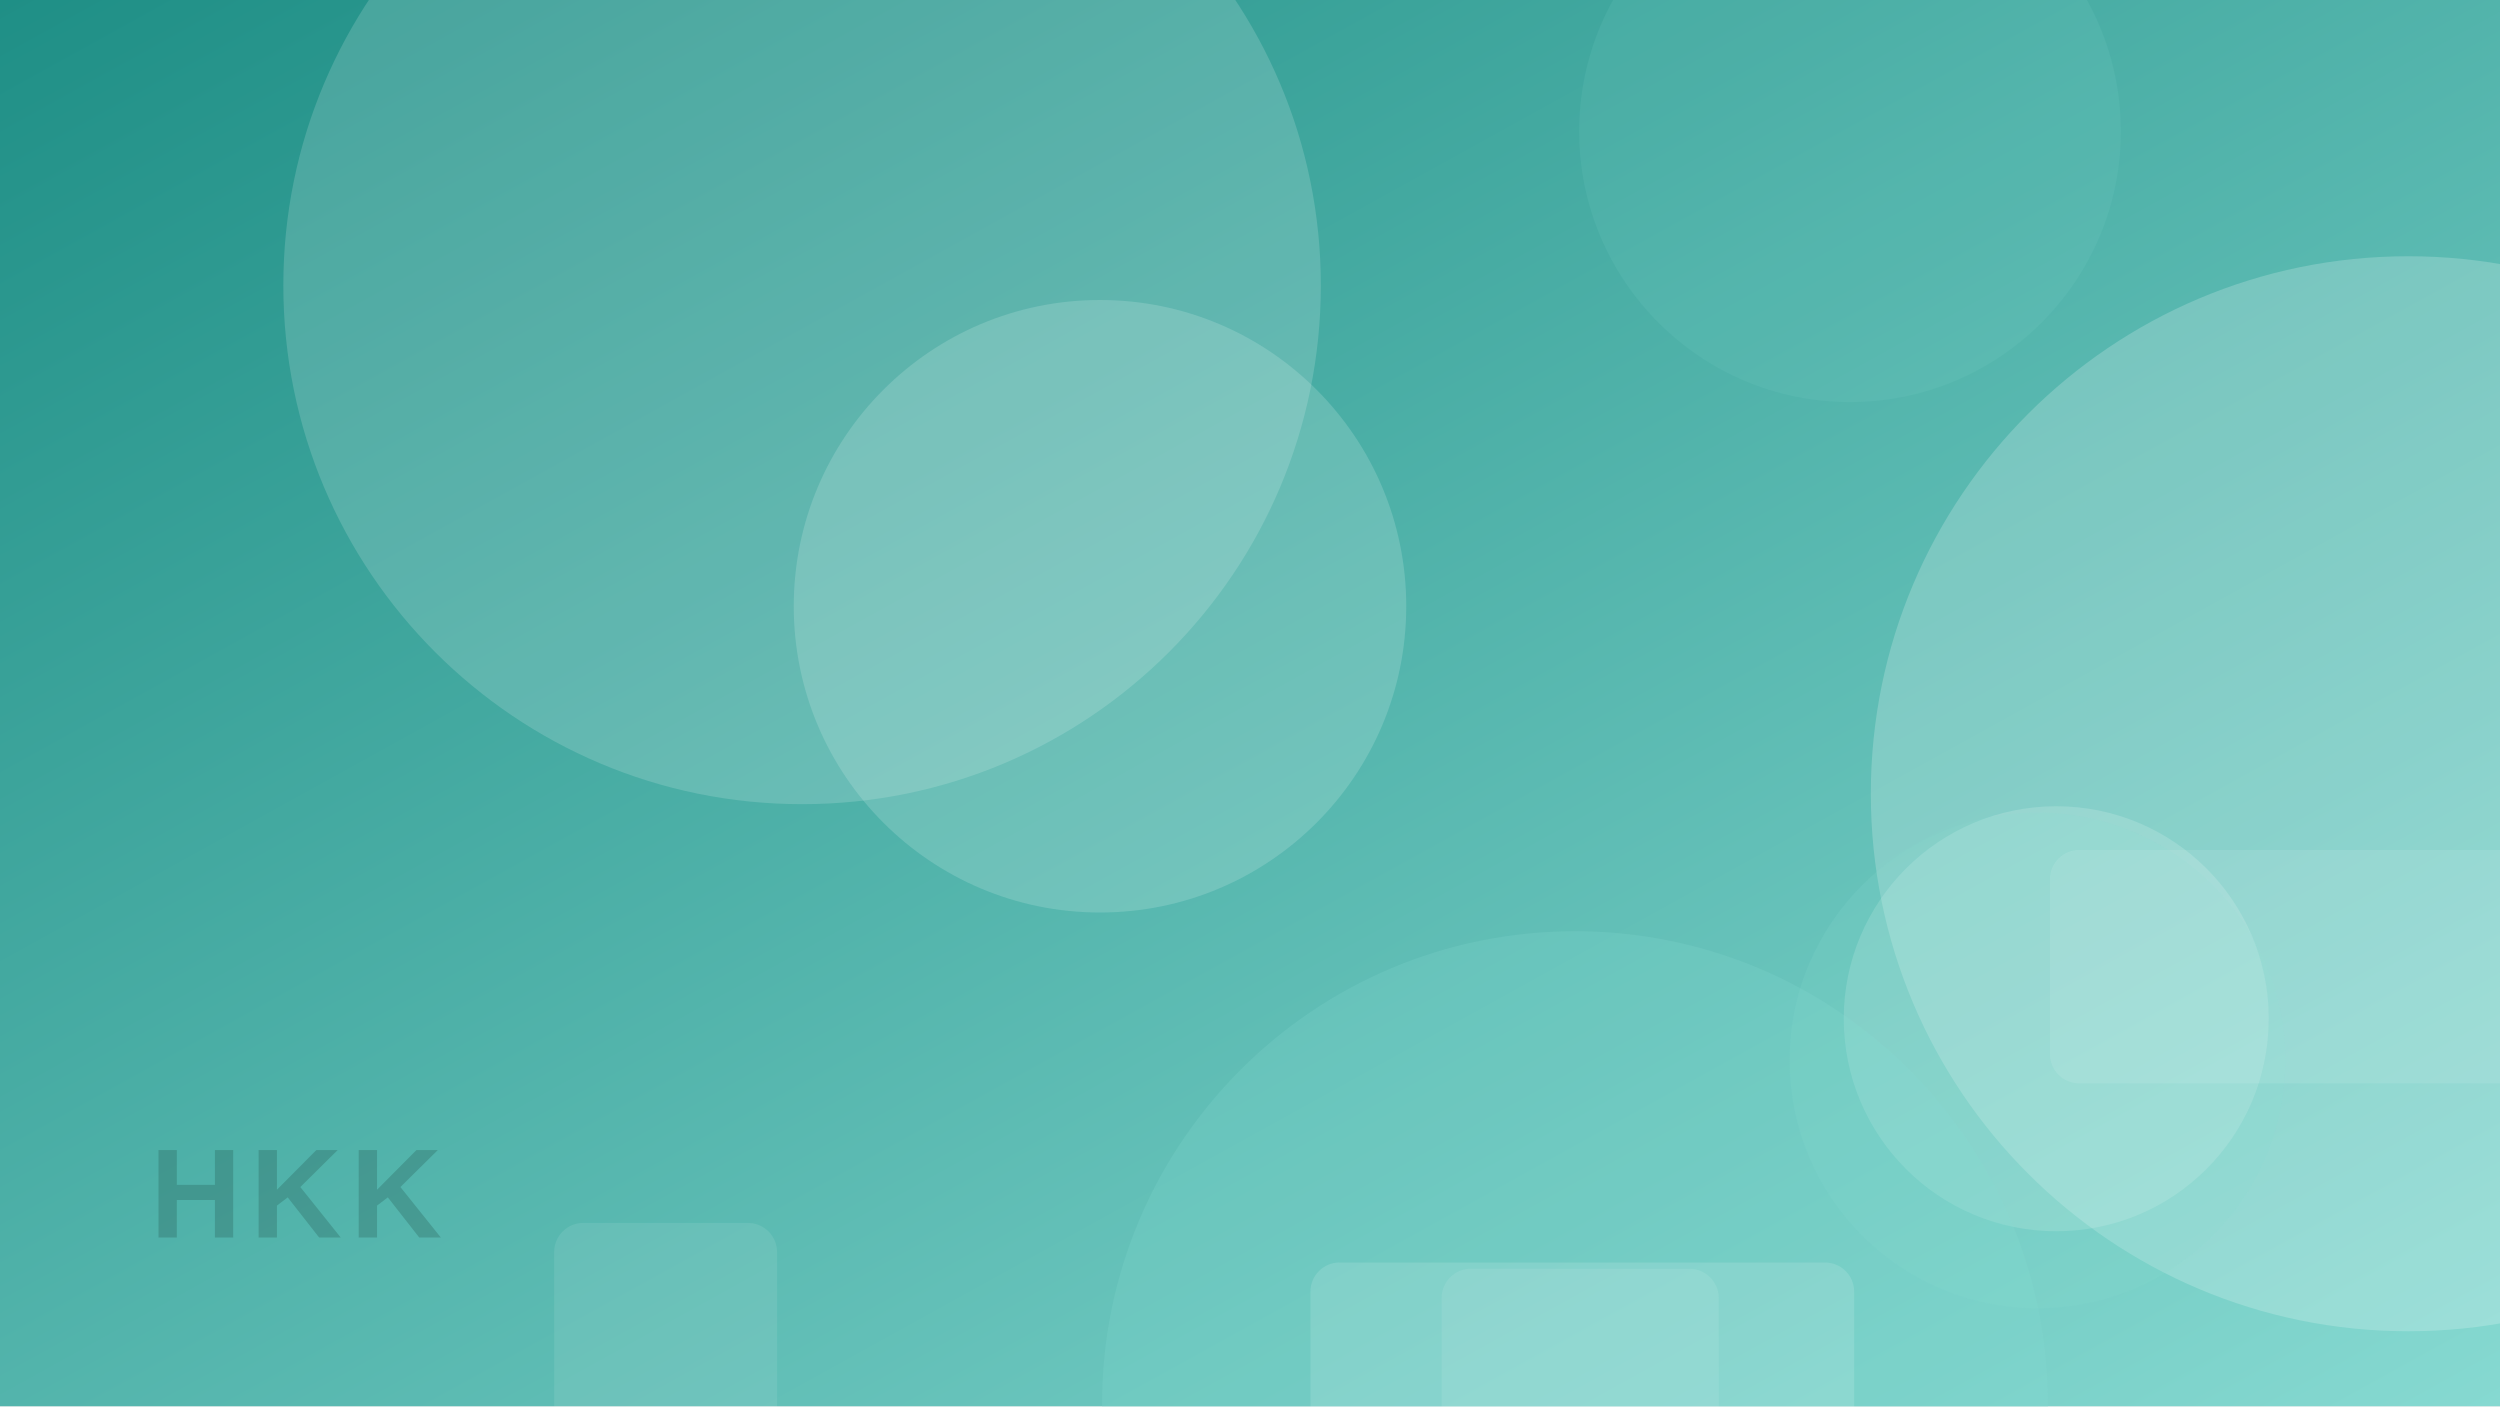
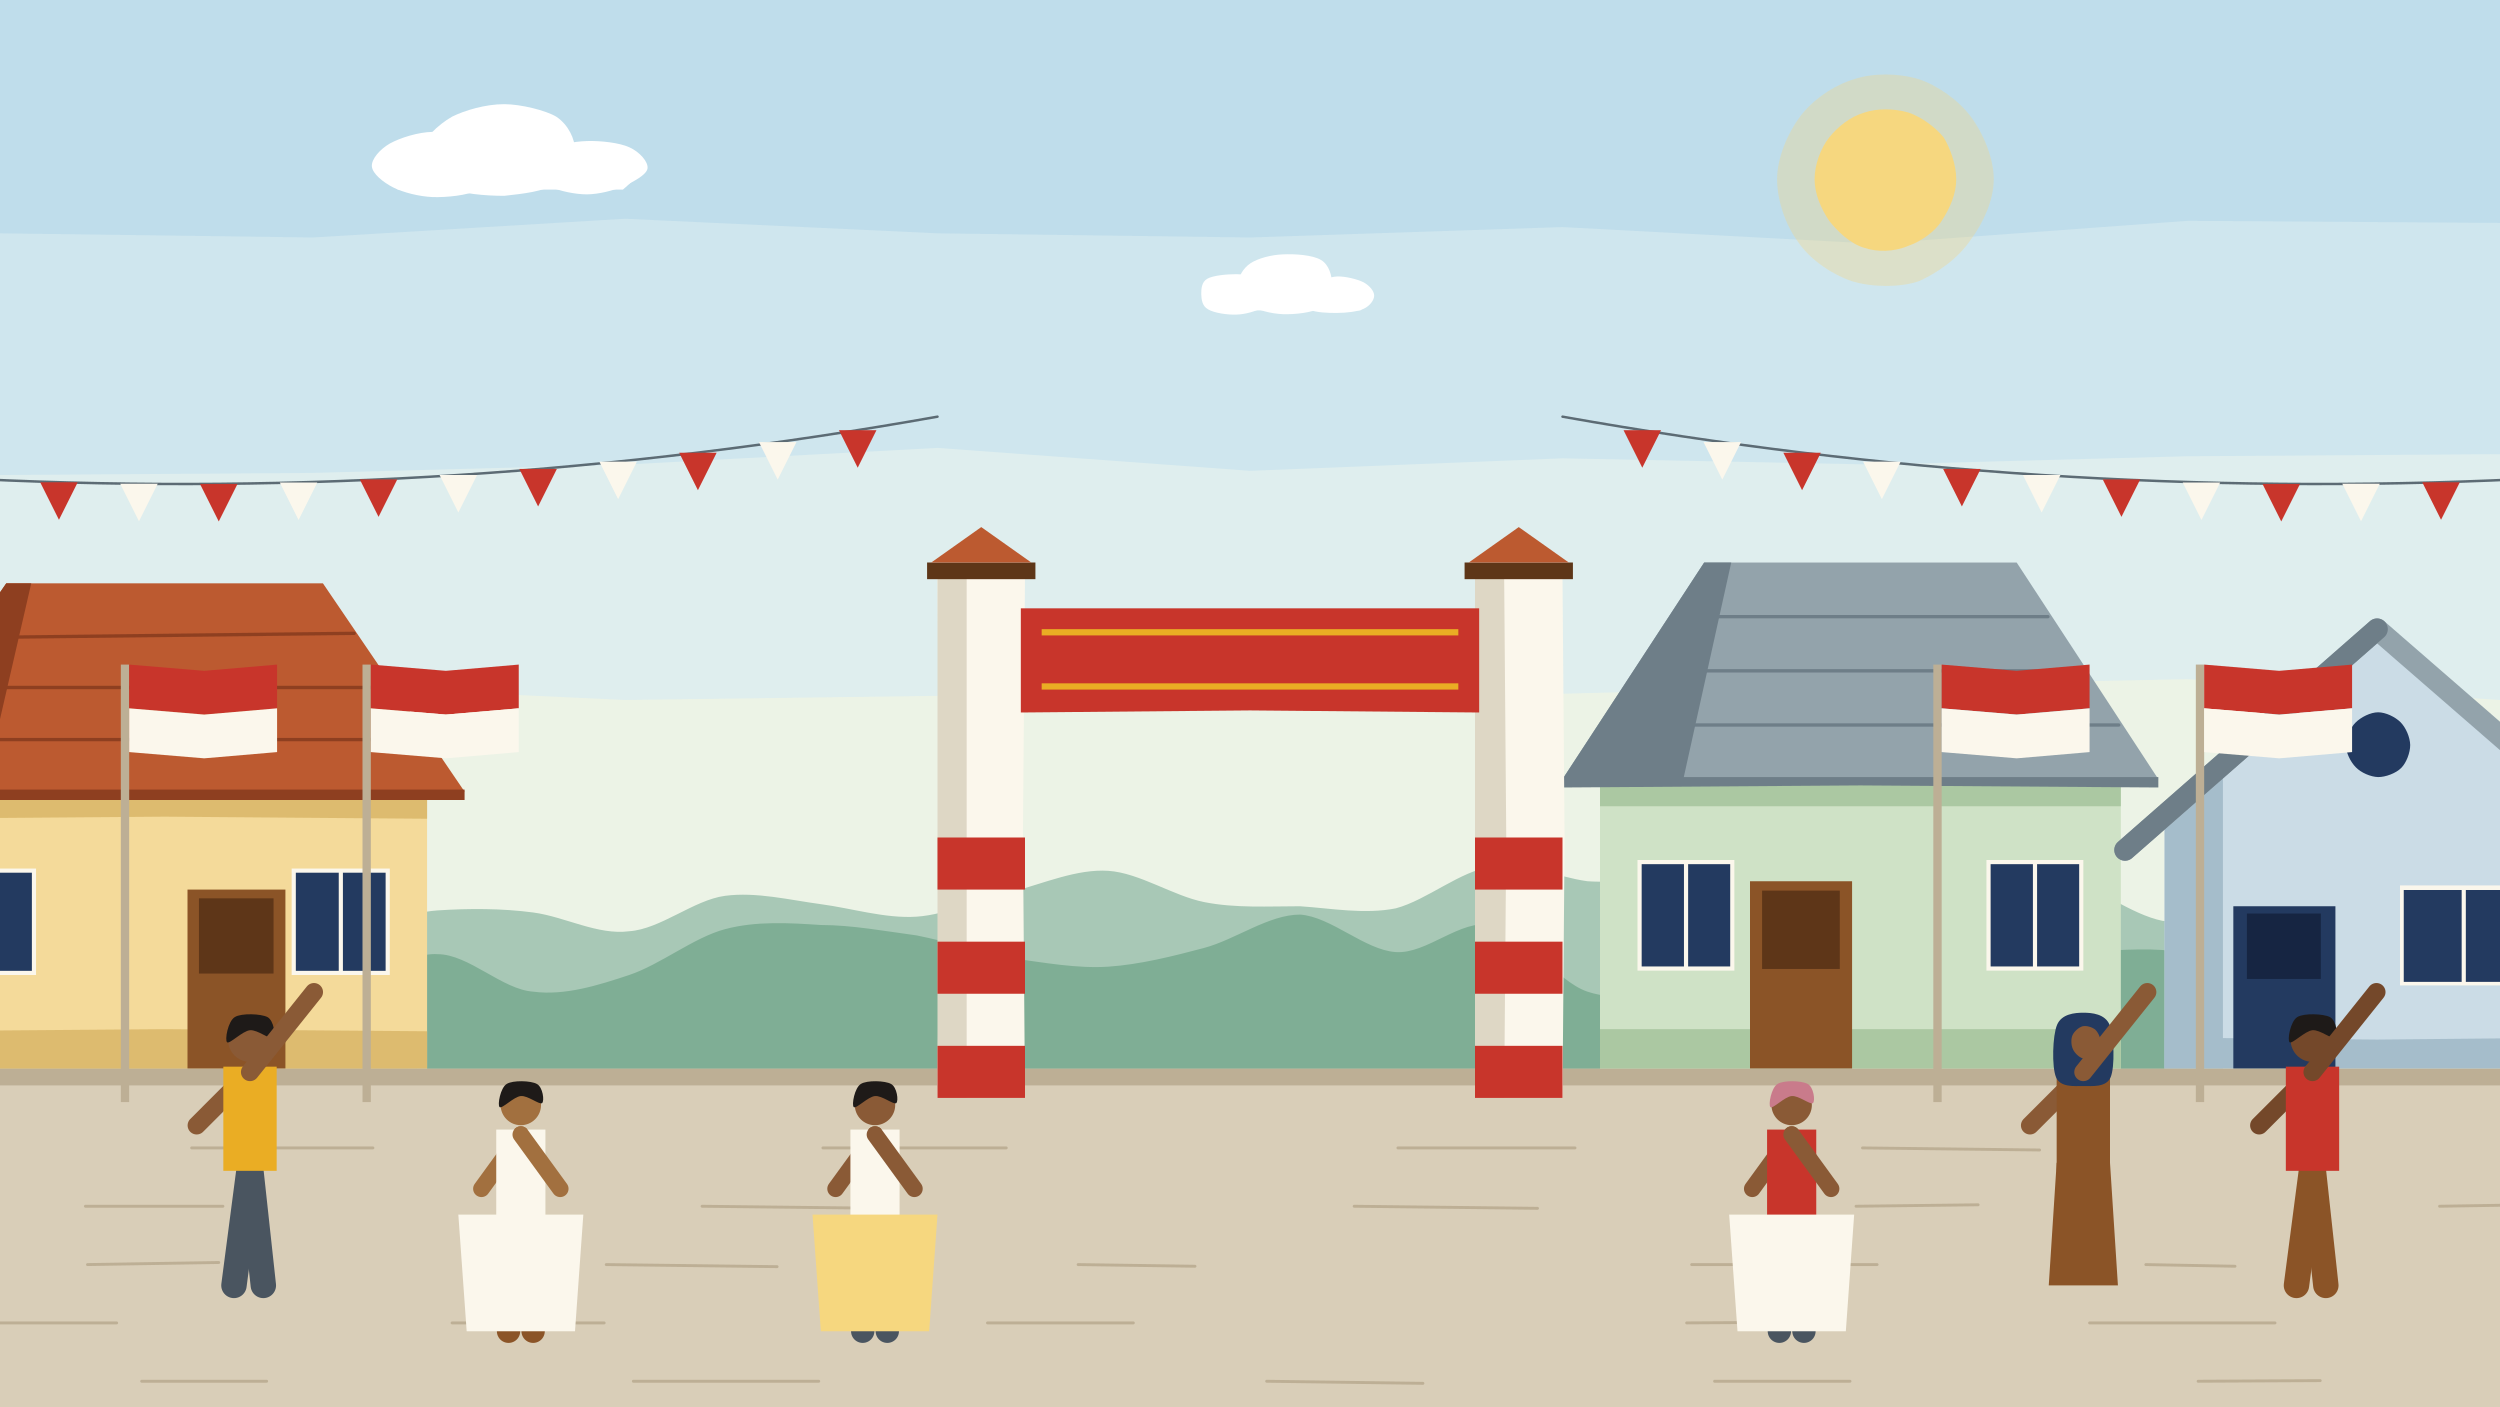
<svg xmlns="http://www.w3.org/2000/svg" viewBox="0 0 1200 675" width="1200" height="675" role="img" aria-label="HUT Kemerdekaan RI ke-81 Kampung Sanggrahan 6">
-   <defs>
-     <linearGradient id="g" x1="0" y1="0" x2="1" y2="1">
-       <stop offset="0%" stop-color="#1f8f86" />
-       <stop offset="100%" stop-color="#86d9d1" />
-     </linearGradient>
-   </defs>
-   <rect width="1200" height="675" fill="url(#g)" />
-   <circle cx="888" cy="63" r="130" fill="#86d9d1" opacity="0.11" />
-   <circle cx="987" cy="489" r="102" fill="#e8f8f6" opacity="0.18" />
-   <circle cx="385" cy="137" r="249" fill="#ffffff" opacity="0.16" />
-   <circle cx="756" cy="674" r="227" fill="#86d9d1" opacity="0.22" />
-   <circle cx="528" cy="291" r="147" fill="#e8f8f6" opacity="0.18" />
-   <circle cx="1156" cy="381" r="258" fill="#ffffff" opacity="0.20" />
-   <circle cx="978" cy="509" r="119" fill="#86d9d1" opacity="0.17" />
-   <rect x="692" y="609" width="133" height="227" rx="14" fill="#e8f8f6" opacity="0.10" />
-   <rect x="266" y="587" width="107" height="263" rx="14" fill="#e8f8f6" opacity="0.10" />
-   <rect x="629" y="606" width="261" height="217" rx="14" fill="#e8f8f6" opacity="0.15" />
-   <rect x="984" y="408" width="250" height="112" rx="14" fill="#e8f8f6" opacity="0.12" />
-   <text x="72" y="594" font-family="Segoe UI, Arial, sans-serif" font-size="61" font-weight="700" letter-spacing="4" fill="#0f2e26" opacity="0.20">HKK</text>
+   <style>.g{fill:none;stroke-linecap:round;stroke-linejoin:round}</style>
+   <path fill="#BFDDEB" d="M-20-20l1240 0 0 715-1240 0z" />
+   <path fill="#CFE6EE" d="M0 112l150 2 150-9 150 7 150 2 150-5 150 8 150-11 150 1 20 568-1240 0z" />
+   <path fill="#DFEEEE" d="M0 228l150-1 150-4 150-8 150 11 150-6 150 3 150-4 150-1 20 457-1240 0z" />
+   <path fill="#ECF3E6" d="M0 335l150-6 150 7 150-2 150-3 150 2 150-4 150-3 150 10 20 339-1240 0z" />
+   <path fill="#F6D77F55" d="M957 86c0 10-5 21-11 29-6 9-16 16-25 20-9 3-22 3-32 0-9-3-20-10-26-19-6-8-10-20-10-30 0-10 5-22 11-30 6-8 16-15 26-18 9-3 21-3 31 0 9 3 19 10 25 18 6 8 11 20 11 30z" />
+   <path fill="#F6D77F" d="M939 86c0 7-3 14-7 20-3 5-10 10-16 12-7 3-15 3-21 1-7-2-13-8-17-13-4-6-7-13-7-20 0-7 3-15 7-20 4-5 10-10 17-12 6-2 14-2 21 0 6 2 13 7 17 12 3 5 6 13 6 20z" />
+   <path fill="#FFFFFF" d="M236 79.9c0 3.8-2.1 9-6.9 11.4-4.7 2.5-14.7 3.5-21.4 3.3-6.7-.3-14-2.2-18.9-4.6-4.9-2.5-10-6.6-10.3-10.1-.3-3.5 3.8-8.2 8.6-11 4.9-2.7 13.6-5.5 20.6-5.6 7-.1 16.9 2.3 21.6 5.1 4.7 2.7 6.7 7.7 6.7 11.5z" />
+   <path fill="#FFFFFF" d="M276 72c0 6-4 13-9 16-6 4-16 5-25 6-9 0-21-1-27-4-7-4-13-12-13-18 1-5 8-12 15-16 6-3 16-6 25-6 8 0 20 3 25 6 6 4 9 11 9 16z" />
+   <path fill="#FFFFFF" d="M310.8 80.9c-.5 3.1-7 6.5-11.8 8.6-4.8 2-11.4 3.7-17.2 3.8-5.8 0-13.1-1.6-17.6-3.6-4.5-2.1-9-5.8-9.1-8.8-.2-3.1 3.7-7.1 8.2-9.3 4.4-2.2 12-3.7 18.5-3.9 6.5-.2 15.5 .8 20.3 3 4.9 2.2 9.2 7 8.7 10.2z" />
+   <path fill="#FFFFFF" d="M183 84l124 0-8 7-108 0z" />
+   <path fill="#FFFFFF" d="M611.9 141.2c-.2 2.3-3.1 4.9-6.1 6.6-3.1 1.6-8 3.1-12.3 3.2-4.3 .2-10.8-.8-13.6-2.5-2.9-1.6-3.2-4.8-3.3-7.3 0-2.4 .1-5.8 2.9-7.4 2.8-1.6 9.4-2.2 14-2.2 4.6 .1 10.5 .8 13.6 2.4 3 1.6 5.1 4.9 4.8 7.2z" />
+   <path fill="#FFFFFF" d="M639.3 136.3c0 3.8-1.5 9-5.4 11.4-3.9 2.4-12.4 3.3-18.1 3.1-5.7-.2-12.4-2-16-4.4-3.6-2.4-5.6-6.8-5.5-10.1 .1-3.4 2.3-7.5 5.9-9.9 3.6-2.4 10-4.1 15.6-4.3 5.7-.3 14.4 .3 18.3 2.7 3.9 2.3 5.3 7.7 5.2 11.5z" />
+   <path fill="#FFFFFF" d="M659.6 141.9c0 2.1-2 4.9-5 6.3-3 1.4-8.4 2-12.7 2-4.4 .1-10.4-.2-13.5-1.6-3.1-1.4-5.5-4.7-5.1-6.7 .4-2.1 4.4-4.1 7.5-5.6 3.1-1.5 7.1-3.4 11.1-3.6 3.9-.1 9.6 1.3 12.6 2.8 2.9 1.6 5.1 4.2 5.1 6.4z" />
+   <path fill="#FFFFFF" d="M577 144l81 0-5 5-71 0z" />
+   <path fill="#A8C8B6" d="M-20 675c-210-40-8-201 0-241 8-39 31 2 46 4 15 2 31 11 46 11 15-1 31-13 46-13 15-1 31 10 46 10 15 0 31-8 46-9 15-1 31-1 46 1 15 2 31 11 46 9 15-1 31-15 46-17 15-2 31 2 46 4 15 2 31 7 46 6 15-1 31-9 46-12 15-4 31-11 46-10 15 1 31 12 46 15 15 3 31 2 46 2 15 1 31 4 46 1 15-4 31-18 46-20 15-3 31 5 46 7 15 1 31-2 46 1 15 3 31 12 46 15 15 2 31 2 46-1 15-3 31-16 46-19 15-2 31-1 46 3 15 4 31 17 46 20 15 2 31-5 46-6 15-1 31-2 46-2 15 0 31 4 46 2 15-2 35-54 46-14 11 40 225 211 18 253-207 42-1050 40-1260 0z" />
+   <path fill="#7FAE95" d="M-20 675c-210-35-8-174 0-213 8-39 31-23 46-21 15 2 31 32 46 35 15 3 31-15 46-15 15 0 31 14 46 13 15-1 31-17 46-16 15 0 31 17 46 18 15 2 31-3 46-8 15-5 31-18 46-22 15-4 31-3 46-2 15 0 31 3 46 5 15 3 31 8 46 11 15 2 31 5 46 4 15-1 31-5 46-9 15-4 31-16 46-16 15 1 31 17 46 18 15 1 31-16 46-13 15 3 31 27 46 32 15 5 31 1 46 0 15-1 31-1 46-6 15-5 31-20 46-22 15-2 31 9 46 10 15 2 31-1 46-1 15 0 31-2 46-1 15 1 31 10 46 10 15-1 31-12 46-11 15 1 31 18 46 17 15-2 35-61 46-27 11 34 225 192 18 230-207 38-1050 35-1260 0z" />
+   <path fill="#F4DA9A" d="M-48 375l126 0 127 0 0 138-126 0-127 0z" />
+   <path fill="#DDBB6F" d="M-48 495l127-1 126 1 0 18-127 1-126-1z" />
+   <path fill="#DDBB6F" d="M-48 375l126-1 127 1 0 18-126-1-127 1z" />
+   <path fill="#BC5A30" d="M-66 380l69-100 152 0 68 100-144 0z" />
+   <path fill="#8E3F20" d="M-66 380l69-100 12 0-23 100z" />
+   <path class="g" stroke="#8E3F20" stroke-width="1.6" d="M-12 306l182-2M-30 330l217 0M-47 355l251 0" />
+   <path fill="#8E3F20" d="M-66 379l145 0 144 0 0 5-145 0-144 0z" />
+   <path fill="#8B5427" d="M90 427l47 0 0 86-47 0z" />
+   <path fill="#5E3618" d="M95.5 431.2l35.8 0 0 36.1-35.8 0z" />
+   <path fill="#FBF7EC" d="M-29.8 416.9l47.1 0 0 51.1-47.1 0z" />
+   <path fill="#233A60" d="M-27.8 418.9l43.1 0 0 47.1-43.1 0z" />
+   <path class="g" stroke="#FBF7EC" stroke-width="2" d="M-6.3 418.9l0 47.1" />
+   <path fill="#FBF7EC" d="M140 416.9l47.1 0 0 51.1-47.1 0z" />
+   <path fill="#233A60" d="M142 418.9l43.1 0 0 47.1-43.1 0z" />
+   <path class="g" stroke="#FBF7EC" stroke-width="2" d="M163.6 418.9l0 47.1" />
+   <path fill="#CFE2C6" d="M768 369l126 0 124 0 0 144-125 0-125 0z" />
+   <path fill="#ABC8A2" d="M768 494l125 0 125 0 0 19-125 0-125 0z" />
+   <path fill="#ABC8A2" d="M768 369l125-1 125 1 0 18-125 0-125 0z" />
+   <path fill="#93A3AB" d="M750 374l68-104 150 0 68 104-143 0z" />
+   <path fill="#6E7E88" d="M750 374l68-104 13 0-23 104z" />
+   <path class="g" stroke="#6E7E88" stroke-width="1.6" d="M803 296l180 0M786 322l214 0M769 348l248 0" />
+   <path fill="#6E7E88" d="M750 373l143 0 143 0 0 5-143-1-143 1z" />
+   <path fill="#8B5427" d="M840 423l49 0 0 90-49 0z" />
+   <path fill="#5E3618" d="M845.8 427.5l37.3 0 0 37.6-37.3 0z" />
+   <path fill="#FBF7EC" d="M786 412.8l46.5 0 0 53.1-46.5 0z" />
+   <path fill="#233A60" d="M788 414.8l42.5 0 0 49.1-42.5 0z" />
+   <path class="g" stroke="#FBF7EC" stroke-width="2" d="M809.3 414.8l0 49.1" />
+   <path fill="#FBF7EC" d="M953.5 412.8l46.5 0 0 53.1-46.5 0z" />
+   <path fill="#233A60" d="M955.5 414.8l42.5 0 0 49.1-42.5 0z" />
+   <path class="g" stroke="#FBF7EC" stroke-width="2" d="M976.8 414.8l0 49.1" />
+   <path fill="#CBDCE6" d="M1039 513l0-123 102-86 103 86 0 123-102 1z" />
+   <path fill="#A5BDCB" d="M1039 513l0-123 28-24 0 147z" />
+   <path fill="#A5BDCB" d="M1039 498l102 1 103-1 0 15-102 0-103 0z" />
+   <path class="g" stroke="#93A3AB" stroke-width="10.3" d="M1020 408l121-106 122 106" />
+   <path class="g" stroke="#6E7E88" stroke-width="10.3" d="M1020 408l121-106" />
+   <path fill="#233A60" d="M1156.9 357.6c0 3.6-1.8 8.5-4.3 11-2.6 2.6-7.5 4.4-11.1 4.4-3.6-.1-8.2-2.1-10.7-4.7-2.6-2.6-4.8-7.2-4.8-10.7 0-3.6 2.1-8.2 4.7-10.8 2.6-2.6 7.2-4.9 10.8-4.9 3.6 0 8.2 2.2 10.8 4.8 2.6 2.7 4.5 7.2 4.6 10.9z" />
+   <path fill="#233A60" d="M1072 435l49 0 0 78-49 0z" />
+   <path fill="#162542" d="M1078.5 438.5l35.5 0 0 31.4-35.5 0z" />
+   <path fill="#FBF7EC" d="M1152 425l61 0 0 48-61 0z" />
+   <path fill="#233A60" d="M1153.8 427.2l57.6 0 0 44.1-57.6 0z" />
+   <path class="g" stroke="#FBF7EC" stroke-width="2" d="M1182.6 427.2l0 44.1" />
+   <path fill="#D9CEB8" d="M-20 513l1240 0 0 182-1240 0z" />
+   <path fill="#BDAF95" d="M-20 513l155 0 155 0 155 0 155 0 155 0 155 0 155 0 155 0 0 8-155 0-155 0-155 0-155 0-155 0-155 0-155 0-155 0z" />
+   <path class="g" stroke="#BDAF95" stroke-width="1.4" d="M92 551l87 0M395 551l88 0M671 551l85 0M894 551l85 1M41 579l66 0M337 579l89 1M650 579l88 1M890.9 579l58.6-.7M1171 579l62-1M42 607l63-1M291 607l82 1M517.5 607l56.1 .8M812 607l89 0M1030 607l42.8 .8M-20 635l76 0M217 635l73 0M474 635l70 0M809.6 635l48.1-.3M1003 635l89 0M68 663l60 0M304 663l89 0M608 663l75 1M823 663l65 0M1055.1 663l58.6-.3" />
+   <path fill="#FBF7EC" d="M450 277l42 0-1 124 1 126-42 0 1-126z" />
+   <path fill="#DED7C5" d="M450 277l14 0 0 125 0 125-14 0 0-125z" />
+   <path fill="#C8352B" d="M450 502l42 0 0 25-42 0z" />
+   <path fill="#C8352B" d="M450 452l42 0 0 25-42 0z" />
+   <path fill="#C8352B" d="M450 402l42 0 0 25-42 0z" />
+   <path fill="#5E3618" d="M445 270l52 0 0 8-52 0z" />
+   <path fill="#BC5A30" d="M447 270l24-17 24 17z" />
+   <path fill="#FBF7EC" d="M708 277l42 0 1 126-1 124-42 0 0-124z" />
+   <path fill="#DED7C5" d="M708 277l14 0 1 125-1 125-14 0 0-125z" />
+   <path fill="#C8352B" d="M708 502l42 0 0 25-42 0z" />
+   <path fill="#C8352B" d="M708 452l42 0 0 25-42 0z" />
+   <path fill="#C8352B" d="M708 402l42 0 0 25-42 0z" />
+   <path fill="#5E3618" d="M703 270l52 0 0 8-52 0z" />
+   <path fill="#BC5A30" d="M705 270l24-17 24 17z" />
+   <path fill="#C8352B" d="M490 292l111 0 109 0 0 50-110-1-110 1z" />
+   <path fill="#EAAD24" d="M500 302l200 0 0 3-200 0z" />
+   <path fill="#EAAD24" d="M500 328l200 0 0 3-200 0z" />
+   <path class="g" stroke="#5C6B74" stroke-width="1.2" d="M-10 230q230 11 460-30" />
+   <path fill="#C8352B" d="M19.3 231.5l18 0-9 18z" />
+   <path fill="#FBF7EC" d="M57.7 232.2l18 0-9 18z" />
+   <path fill="#C8352B" d="M96 232.3l18 0-9 18z" />
+   <path fill="#FBF7EC" d="M134.3 231.6l18 0-9 18z" />
+   <path fill="#C8352B" d="M172.7 230.1l18 0-9 18z" />
+   <path fill="#FBF7EC" d="M211 228l18 0-9 18z" />
+   <path fill="#C8352B" d="M249.3 225.1l18 0-9 18z" />
+   <path fill="#FBF7EC" d="M287.7 221.6l18 0-9 18z" />
+   <path fill="#C8352B" d="M326 217.3l18 0-9 18z" />
+   <path fill="#FBF7EC" d="M364.3 212.2l18 0-9 18z" />
+   <path fill="#C8352B" d="M402.7 206.5l18 0-9 18z" />
+   <path class="g" stroke="#5C6B74" stroke-width="1.2" d="M750 200q230 41 460 30" />
+   <path fill="#C8352B" d="M779.3 206.5l18 0-9 18z" />
+   <path fill="#FBF7EC" d="M817.7 212.2l18 0-9 18z" />
+   <path fill="#C8352B" d="M856 217.3l18 0-9 18z" />
+   <path fill="#FBF7EC" d="M894.3 221.6l18 0-9 18z" />
+   <path fill="#C8352B" d="M932.7 225.1l18 0-9 18z" />
+   <path fill="#FBF7EC" d="M971 228l18 0-9 18z" />
+   <path fill="#C8352B" d="M1009.3 230.1l18 0-9 18z" />
+   <path fill="#FBF7EC" d="M1047.7 231.6l18 0-9 18z" />
+   <path fill="#C8352B" d="M1086 232.3l18 0-9 18z" />
+   <path fill="#FBF7EC" d="M1124.3 232.2l18 0-9 18z" />
+   <path fill="#C8352B" d="M1162.7 231.5l18 0-9 18z" />
+   <path fill="#BDAF95" d="M58 319l4 0 0 210-4 0z" />
+   <path fill="#C8352B" d="M62 319l36 3 35-3 0 21-35 3-36-3z" />
+   <path fill="#FBF7EC" d="M62 340l36 3 35-3 0 21-35 3-36-3z" />
+   <path fill="#BDAF95" d="M174 319l4 0 0 210-4 0z" />
+   <path fill="#C8352B" d="M178 319l36 3 35-3 0 21-35 3-36-3z" />
+   <path fill="#FBF7EC" d="M178 340l36 3 35-3 0 21-35 3-36-3z" />
+   <path fill="#BDAF95" d="M928 319l4 0 0 210-4 0z" />
+   <path fill="#C8352B" d="M932 319l36 3 35-3 0 21-35 3-36-3z" />
+   <path fill="#FBF7EC" d="M932 340l36 3 35-3 0 21-35 3-36-3z" />
+   <path fill="#BDAF95" d="M1054 319l4 0 0 210-4 0z" />
+   <path fill="#C8352B" d="M1058 319l36 3 35-3 0 21-35 3-36-3z" />
+   <path fill="#FBF7EC" d="M1058 340l36 3 35-3 0 21-35 3-36-3z" />
+   <path class="g" stroke="#A2703F" stroke-width="8" d="M250 544.6l-18.9 26" />
+   <path class="g" stroke="#8B5427" stroke-width="11.2" d="M250 584.7l-5.9 54.3" />
+   <path class="g" stroke="#8B5427" stroke-width="11.2" d="M250 584.7l5.9 54.3" />
+   <path fill="#FBF7EC" d="M238.2 542.2l23.6 0 0 46.1-23.6 0z" />
+   <circle fill="#A2703F" cx="250" cy="530.4" r="9.7" />
+   <path fill="#1E1A18" d="M239.8 531.4c-1.1-1 .4-9.3 3.4-11.1 3-1.9 11.7-1.6 14.5 0 2.9 1.5 3.7 8.2 2.5 9.2-1.3 .9-6.8-3.7-10.2-3.4-3.4 .3-9 6.3-10.2 5.3z" />
+   <path class="g" stroke="#A2703F" stroke-width="8" d="M250 544.6l18.9 26" />
+   <path fill="#FBF7EC" d="M220 583l60 0-4 56-52 0z" />
+   <path class="g" stroke="#8A5A36" stroke-width="8" d="M420 544.6l-18.9 26" />
+   <path class="g" stroke="#4A5560" stroke-width="11.2" d="M420 584.7l-5.9 54.3" />
+   <path class="g" stroke="#4A5560" stroke-width="11.2" d="M420 584.7l5.9 54.3" />
+   <path fill="#FBF7EC" d="M408.2 542.2l23.6 0 0 46.1-23.6 0z" />
+   <circle fill="#8A5A36" cx="420" cy="530.4" r="9.7" />
+   <path fill="#1E1A18" d="M409.8 531.4c-1.1-1 .4-9.3 3.4-11.1 3-1.9 11.7-1.6 14.5 0 2.9 1.5 3.7 8.2 2.5 9.2-1.3 .9-6.8-3.7-10.2-3.4-3.4 .3-9 6.3-10.2 5.3z" />
+   <path class="g" stroke="#8A5A36" stroke-width="8" d="M420 544.6l18.9 26" />
+   <path fill="#F6D77F" d="M390 583l60 0-4 56-52 0z" />
+   <path class="g" stroke="#8A5A36" stroke-width="8" d="M860 544.6l-18.9 26" />
+   <path class="g" stroke="#4A5560" stroke-width="11.2" d="M860 584.7l-5.9 54.3" />
+   <path class="g" stroke="#4A5560" stroke-width="11.2" d="M860 584.7l5.9 54.3" />
+   <path fill="#C8352B" d="M848.2 542.2l23.6 0 0 46.1-23.6 0z" />
+   <circle fill="#8A5A36" cx="860" cy="530.4" r="9.7" />
+   <path fill="#C97B8B" d="M849.8 531.4c-1.1-1 .4-9.3 3.4-11.1 3-1.9 11.7-1.6 14.5 0 2.9 1.5 3.7 8.2 2.5 9.2-1.3 .9-6.8-3.7-10.2-3.4-3.4 .3-9 6.3-10.2 5.3z" />
+   <path class="g" stroke="#8A5A36" stroke-width="8" d="M860 544.6l18.9 26" />
+   <path fill="#FBF7EC" d="M830 583l60 0-4 56-52 0z" />
+   <path class="g" stroke="#8A5A36" stroke-width="8.7" d="M120 514.6l-25.6 25.6" />
+   <path class="g" stroke="#4A5560" stroke-width="12.2" d="M120 558.1l-7.7 58.9" />
+   <path class="g" stroke="#4A5560" stroke-width="12.2" d="M120 558.1l6.4 58.9" />
+   <path fill="#EAAD24" d="M107.2 512l25.6 0 0 50-25.6 0z" />
+   <circle fill="#8A5A36" cx="120" cy="499.2" r="10.5" />
+   <path fill="#1E1A18" d="M109 500.3c-1.2-1.1 .4-10.1 3.7-12.1 3.2-2 12.6-1.6 15.7 0 3.1 1.7 4 8.9 2.6 10-1.4 1-7.3-4-11-3.7-3.7 .4-9.8 6.8-11 5.8z" />
+   <path class="g" stroke="#8A5A36" stroke-width="8.7" d="M120 514.6l30.7-38.4" />
+   <path class="g" stroke="#8A5A36" stroke-width="8.7" d="M1000 514.6l-25.6 25.6" />
+   <path fill="#8B5427" d="M987.2 558.1l25.6 0 3.8 58.9-33.2 0z" />
+   <path fill="#8B5427" d="M987.2 512l25.6 0 0 50-25.6 0z" />
+   <circle fill="#8A5A36" cx="1000" cy="499.2" r="10.5" />
+   <path fill="#233A60" d="M986.9 517.1c-2.1-4.9-1.7-20 .5-25.2 2.2-5.2 8.4-5.8 12.6-5.8 4.2 0 10.4 .6 12.6 5.8 2.2 5.2 2.6 20.3 .5 25.2-2.1 4.9-8.7 4.2-13.1 4.2-4.4 0-11 .7-13.1-4.2z" />
+   <path fill="#8A5A36" d="M1008.3 500.3c0 2-1.2 4.7-2.6 6-1.5 1.3-4.3 2.1-6 1.7-1.8-.5-3.9-2.6-4.7-4.4-.9-1.9-1-4.9-.2-6.7 .8-1.8 3-3.8 4.9-4.3 1.8-.4 4.5 .4 6 1.6 1.4 1.3 2.7 4.1 2.6 6.1z" />
+   <path class="g" stroke="#8A5A36" stroke-width="8.7" d="M1000 514.6l30.7-38.4" />
+   <path class="g" stroke="#74482A" stroke-width="8.7" d="M1110 514.6l-25.6 25.6" />
+   <path class="g" stroke="#8B5427" stroke-width="12.2" d="M1110 558.1l-7.7 58.9" />
+   <path class="g" stroke="#8B5427" stroke-width="12.2" d="M1110 558.1l6.4 58.9" />
+   <path fill="#C8352B" d="M1097.2 512l25.6 0 0 50-25.6 0z" />
+   <circle fill="#74482A" cx="1110" cy="499.2" r="10.5" />
+   <path fill="#1E1A18" d="M1099 500.3c-1.2-1.1 .4-10.1 3.7-12.1 3.2-2 12.6-1.6 15.7 0 3.1 1.7 4 8.9 2.6 10-1.4 1-7.3-4-11-3.7-3.7 .4-9.8 6.8-11 5.8z" />
+   <path class="g" stroke="#74482A" stroke-width="8.7" d="M1110 514.6l30.7-38.4" />
</svg>
